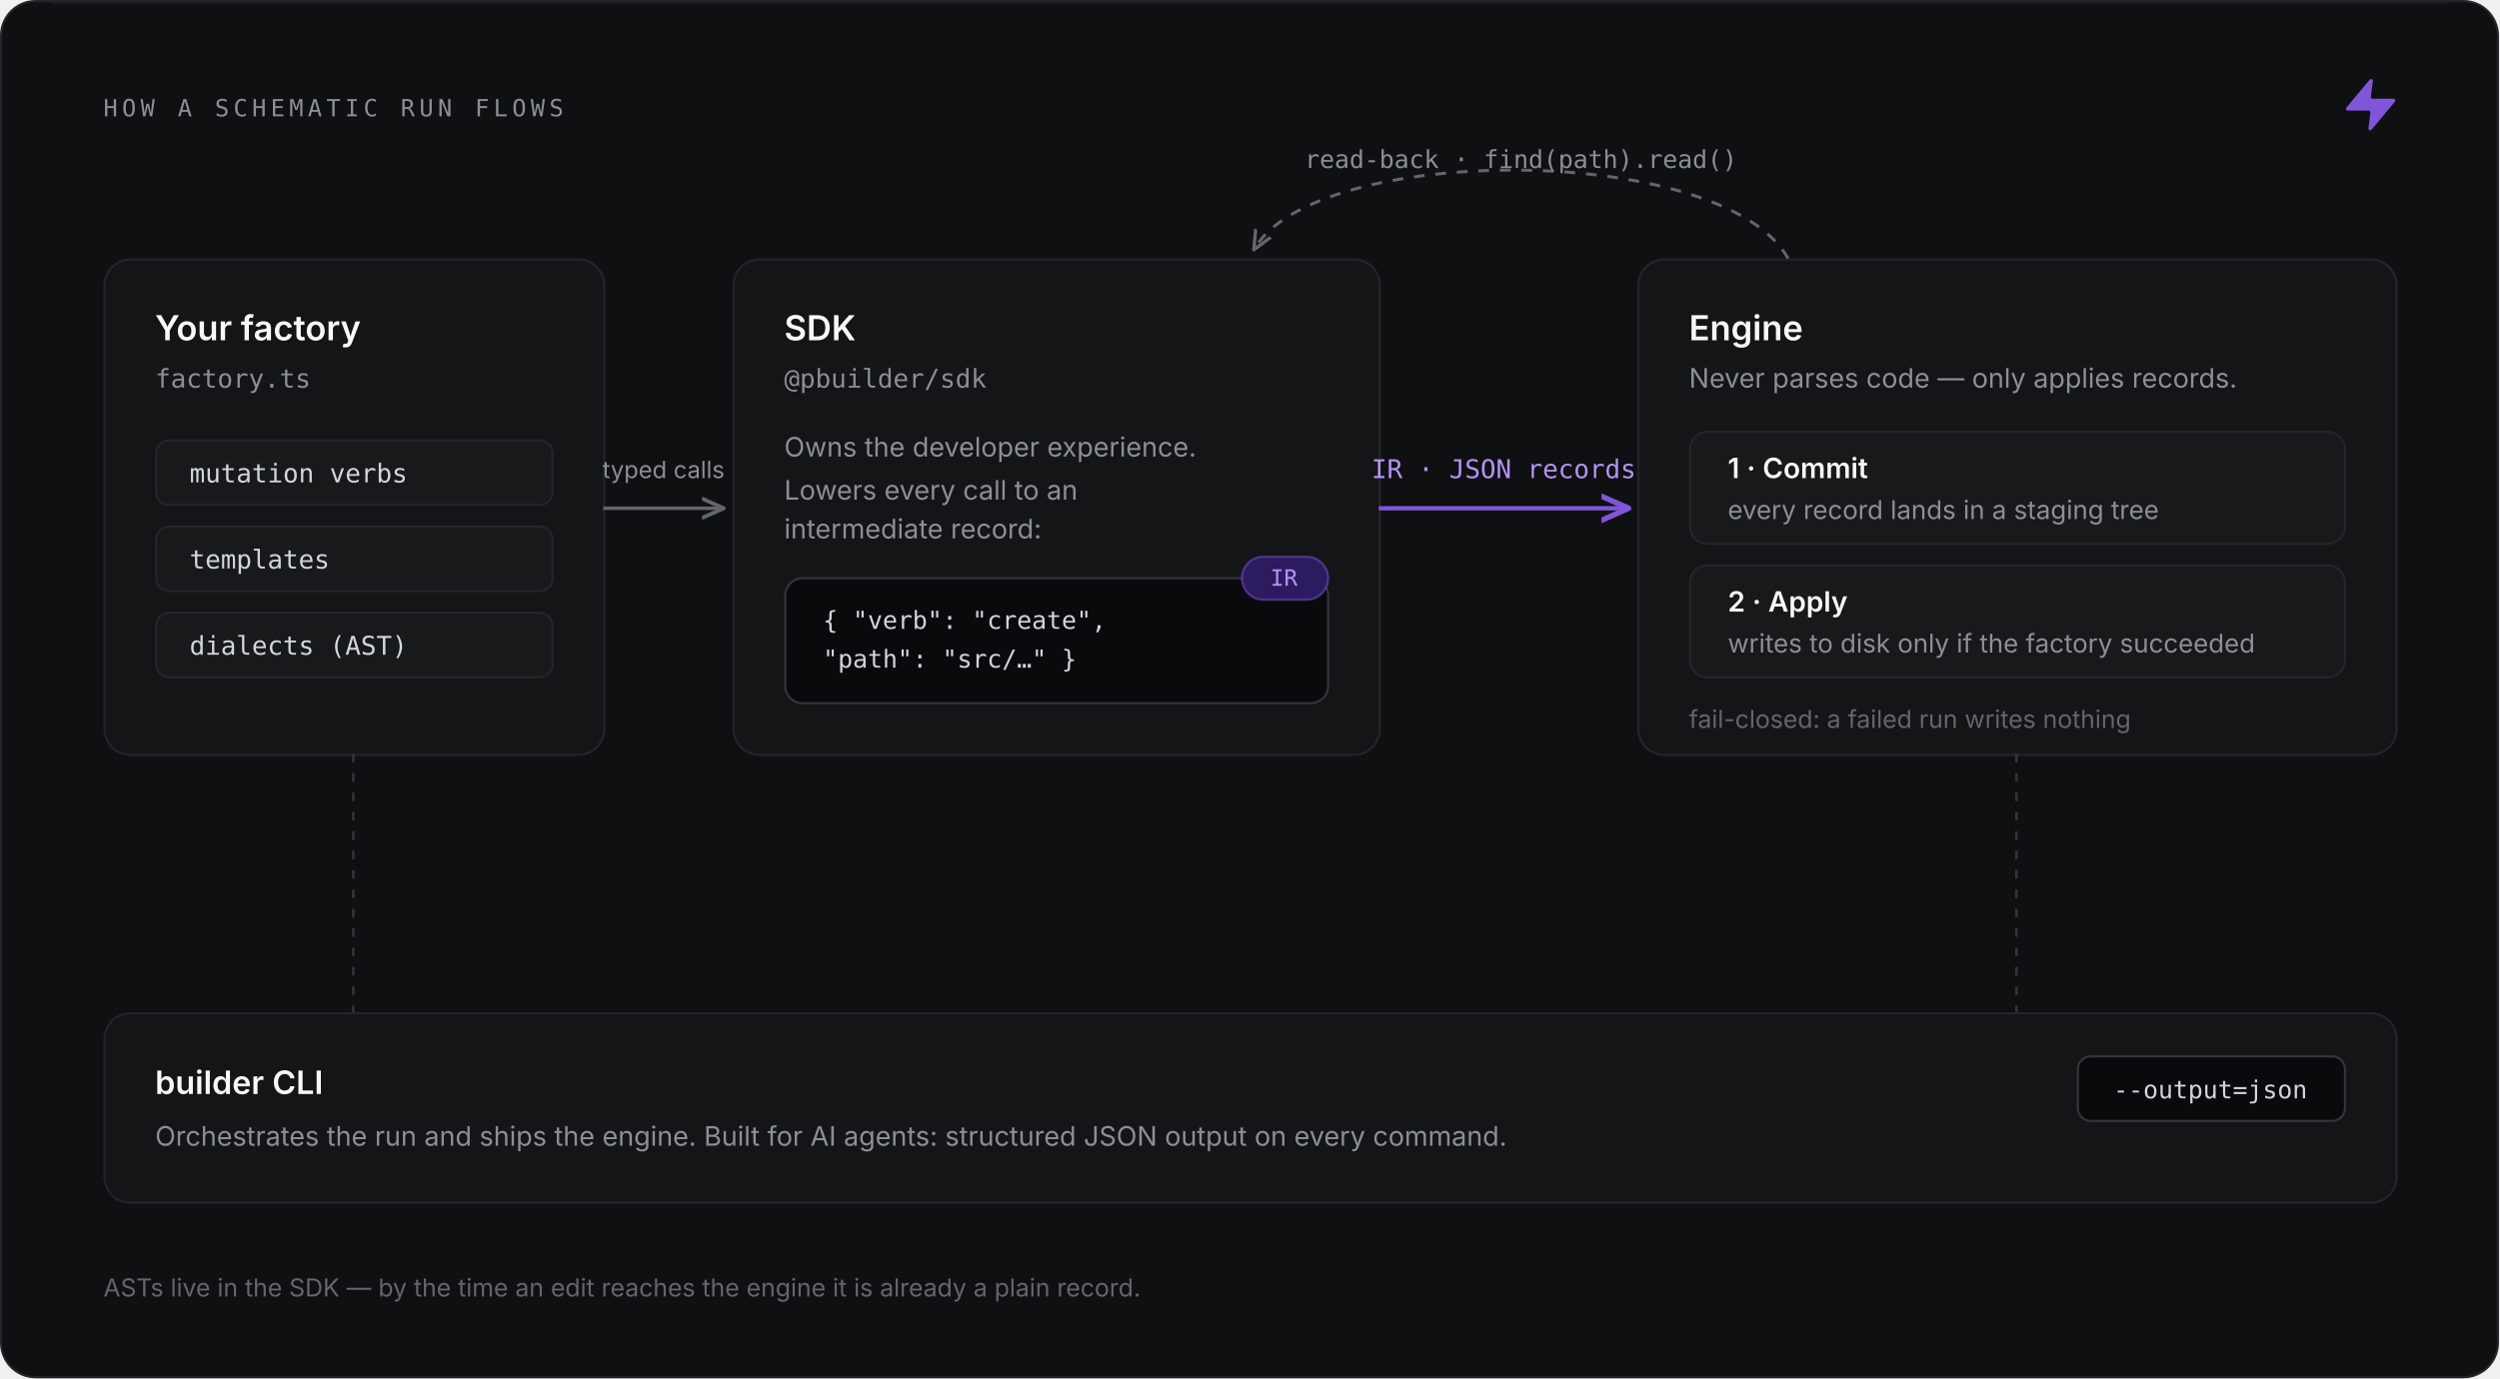
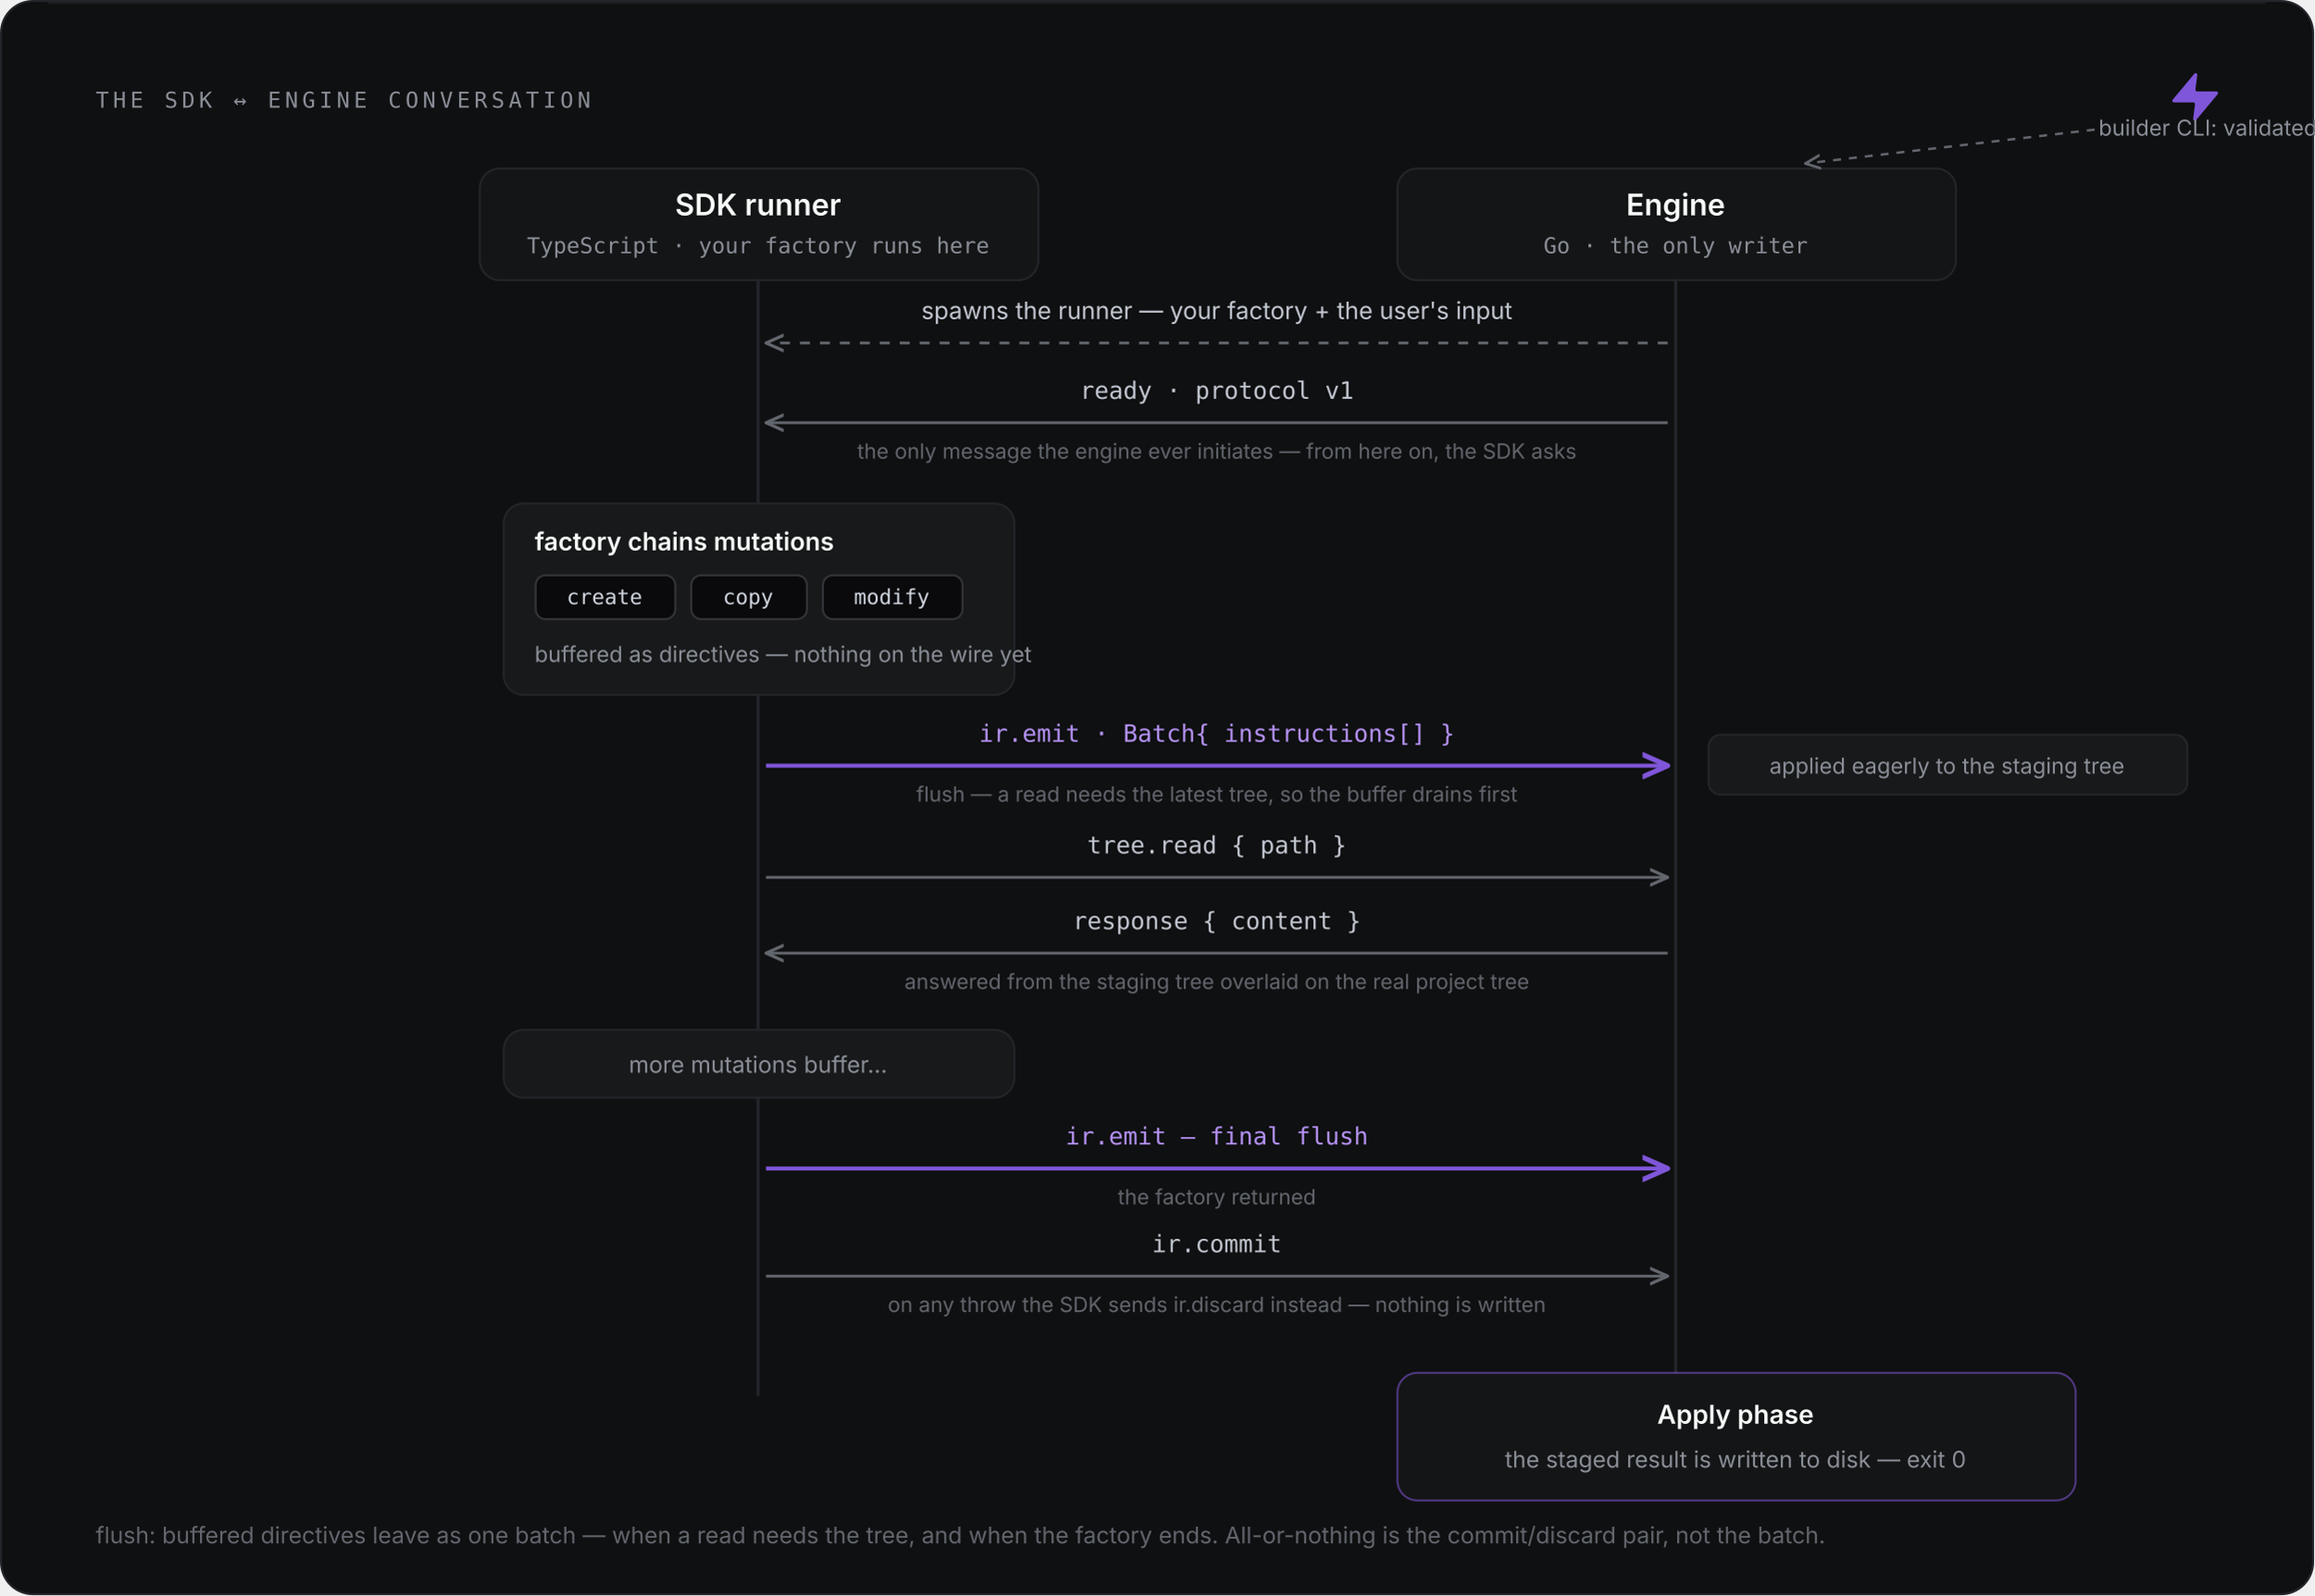
- <svg xmlns="http://www.w3.org/2000/svg" width="1160" height="640" viewBox="0 0 1160 640" fill="none" font-family="-apple-system, 'Segoe UI', system-ui, sans-serif">
+ <svg xmlns="http://www.w3.org/2000/svg" width="1160" height="800" viewBox="0 0 1160 800" fill="none" font-family="-apple-system, 'Segoe UI', system-ui, sans-serif">
  <defs>
    <marker id="arrow-gray" viewBox="0 0 10 10" refX="9" refY="5" markerWidth="7" markerHeight="7" orient="auto-start-reverse">
      <path d="M 0 1 L 9 5 L 0 9" fill="none" stroke="#62666d" stroke-width="1.6" stroke-linecap="round" stroke-linejoin="round" />
    </marker>
    <marker id="arrow-purple" viewBox="0 0 10 10" refX="9" refY="5" markerWidth="7" markerHeight="7" orient="auto-start-reverse">
      <path d="M 0 1 L 9 5 L 0 9" fill="none" stroke="#7f56d9" stroke-width="1.8" stroke-linecap="round" stroke-linejoin="round" />
    </marker>
  </defs>
-   <rect x="0.5" y="0.5" width="1159" height="639" rx="16" fill="#0f1011" stroke="#23252a" />
+   <rect x="0.5" y="0.5" width="1159" height="799" rx="16" fill="#0f1011" stroke="#23252a" />
  <line x1="24" y1="1.5" x2="1136" y2="1.5" stroke="#ffffff" stroke-opacity="0.05" />
-   <text x="48" y="54" font-family="ui-monospace, Menlo, monospace" font-size="11" letter-spacing="2" fill="#8a8f98">HOW A SCHEMATIC RUN FLOWS</text>
+   <text x="48" y="54" font-family="ui-monospace, Menlo, monospace" font-size="11" letter-spacing="2" fill="#8a8f98">THE SDK ↔ ENGINE CONVERSATION</text>
  <g transform="translate(1088, 36) scale(1.2)">
    <path d="M11.204 1.369C11.291 0.676 10.419 0.297 9.972 0.834L0.957 11.652C0.577 12.108 0.901 12.8 1.495 12.8H9.557C9.978 12.8 10.304 13.169 10.252 13.587L9.496 19.631C9.409 20.324 10.281 20.703 10.729 20.166L19.743 9.348C20.123 8.892 19.799 8.2 19.206 8.2H11.143C10.722 8.2 10.396 7.831 10.448 7.413L11.204 1.369Z" fill="#7F56D9" />
  </g>
-   <rect x="48.5" y="120.5" width="232" height="230" rx="12" fill="#141516" stroke="#23252a" />
-   <text x="72" y="158" font-size="16" font-weight="600" fill="#f7f8f8">Your factory</text>
-   <text x="72" y="180" font-family="ui-monospace, Menlo, monospace" font-size="12" fill="#8a8f98">factory.ts</text>
-   <rect x="72.5" y="204.5" width="184" height="30" rx="6" fill="#18191a" stroke="#23252a" />
-   <text x="88" y="224" font-family="ui-monospace, Menlo, monospace" font-size="12" fill="#d0d6e0">mutation verbs</text>
-   <rect x="72.5" y="244.5" width="184" height="30" rx="6" fill="#18191a" stroke="#23252a" />
-   <text x="88" y="264" font-family="ui-monospace, Menlo, monospace" font-size="12" fill="#d0d6e0">templates</text>
-   <rect x="72.5" y="284.5" width="184" height="30" rx="6" fill="#18191a" stroke="#23252a" />
-   <text x="88" y="304" font-family="ui-monospace, Menlo, monospace" font-size="12" fill="#d0d6e0">dialects (AST)</text>
-   <line x1="280" y1="236" x2="336" y2="236" stroke="#62666d" stroke-width="1.6" marker-end="url(#arrow-gray)" />
-   <text x="308" y="222" font-size="11" fill="#8a8f98" text-anchor="middle">typed calls</text>
-   <rect x="340.5" y="120.5" width="300" height="230" rx="12" fill="#141516" stroke="#23252a" />
-   <text x="364" y="158" font-size="16" font-weight="600" fill="#f7f8f8">SDK</text>
-   <text x="364" y="180" font-family="ui-monospace, Menlo, monospace" font-size="12" fill="#8a8f98">@pbuilder/sdk</text>
-   <text x="364" y="212" font-size="12.5" fill="#8a8f98">Owns the developer experience.</text>
-   <text x="364" y="232" font-size="12.5" fill="#8a8f98">Lowers every call to an</text>
-   <text x="364" y="250" font-size="12.5" fill="#8a8f98">intermediate record:</text>
-   <rect x="364.5" y="268.5" width="252" height="58" rx="8" fill="#0a0a0c" stroke="#34343a" />
-   <text x="382" y="292" font-family="ui-monospace, Menlo, monospace" font-size="11.5" fill="#d0d6e0">{ "verb": "create",</text>
-   <text x="382" y="310" font-family="ui-monospace, Menlo, monospace" font-size="11.5" fill="#d0d6e0">  "path": "src/…" }</text>
-   <rect x="576.5" y="258.5" width="40" height="20" rx="10" fill="#2c1c5f" stroke="#7f56d9" stroke-opacity="0.5" />
-   <text x="596" y="272" font-family="ui-monospace, Menlo, monospace" font-size="10.5" fill="#b692f6" text-anchor="middle">IR</text>
-   <line x1="640" y1="236" x2="756" y2="236" stroke="#7f56d9" stroke-width="2" marker-end="url(#arrow-purple)" />
-   <text x="698" y="222" font-family="ui-monospace, Menlo, monospace" font-size="12" fill="#b692f6" text-anchor="middle">IR · JSON records</text>
-   <rect x="760.5" y="120.5" width="352" height="230" rx="12" fill="#141516" stroke="#23252a" />
-   <text x="784" y="158" font-size="16" font-weight="600" fill="#f7f8f8">Engine</text>
-   <text x="784" y="180" font-size="12.5" fill="#8a8f98">Never parses code — only applies records.</text>
-   <rect x="784.5" y="200.5" width="304" height="52" rx="8" fill="#18191a" stroke="#23252a" />
-   <text x="802" y="222" font-size="13" font-weight="600" fill="#f7f8f8">1 · Commit</text>
-   <text x="802" y="241" font-size="12" fill="#8a8f98">every record lands in a staging tree</text>
-   <rect x="784.5" y="262.5" width="304" height="52" rx="8" fill="#18191a" stroke="#23252a" />
-   <text x="802" y="284" font-size="13" font-weight="600" fill="#f7f8f8">2 · Apply</text>
-   <text x="802" y="303" font-size="12" fill="#8a8f98">writes to disk only if the factory succeeded</text>
-   <text x="784" y="338" font-size="11.5" fill="#62666d">fail-closed: a failed run writes nothing</text>
-   <path d="M 830 120 C 800 66, 610 66, 582 116" fill="none" stroke="#62666d" stroke-width="1.4" stroke-dasharray="5 5" marker-end="url(#arrow-gray)" />
-   <text x="706" y="78" font-family="ui-monospace, Menlo, monospace" font-size="11.5" fill="#8a8f98" text-anchor="middle">read-back · find(path).read()</text>
-   <line x1="164" y1="350" x2="164" y2="470" stroke="#34343a" stroke-width="1.2" stroke-dasharray="4 5" />
-   <line x1="936" y1="350" x2="936" y2="470" stroke="#34343a" stroke-width="1.2" stroke-dasharray="4 5" />
-   <rect x="48.5" y="470.5" width="1064" height="88" rx="12" fill="#141516" stroke="#23252a" />
-   <text x="72" y="508" font-size="15" font-weight="600" fill="#f7f8f8">builder CLI</text>
-   <text x="72" y="532" font-size="12.5" fill="#8a8f98">Orchestrates the run and ships the engine. Built for AI agents: structured JSON output on every command.</text>
-   <rect x="964.5" y="490.5" width="124" height="30" rx="6" fill="#0a0a0c" stroke="#34343a" />
-   <text x="1026" y="510" font-family="ui-monospace, Menlo, monospace" font-size="11.5" fill="#d0d6e0" text-anchor="middle">--output=json</text>
-   <text x="48" y="602" font-size="11.5" fill="#62666d">ASTs live in the SDK — by the time an edit reaches the engine it is already a plain record.</text>
+   <rect x="240.5" y="84.5" width="280" height="56" rx="10" fill="#141516" stroke="#23252a" />
+   <text x="380" y="108" font-size="15" font-weight="600" fill="#f7f8f8" text-anchor="middle">SDK runner</text>
+   <text x="380" y="127" font-family="ui-monospace, Menlo, monospace" font-size="11" fill="#8a8f98" text-anchor="middle">TypeScript · your factory runs here</text>
+   <rect x="700.5" y="84.5" width="280" height="56" rx="10" fill="#141516" stroke="#23252a" />
+   <text x="840" y="108" font-size="15" font-weight="600" fill="#f7f8f8" text-anchor="middle">Engine</text>
+   <text x="840" y="127" font-family="ui-monospace, Menlo, monospace" font-size="11" fill="#8a8f98" text-anchor="middle">Go · the only writer</text>
+   <line x1="1050" y1="65" x2="905" y2="82" stroke="#62666d" stroke-width="1.2" stroke-dasharray="4 4" marker-end="url(#arrow-gray)" />
+   <text x="1052" y="68" font-size="11" fill="#8a8f98">builder CLI: validated input, then starts the engine</text>
+   <line x1="380" y1="140" x2="380" y2="700" stroke="#23252a" stroke-width="1.5" />
+   <line x1="840" y1="140" x2="840" y2="700" stroke="#23252a" stroke-width="1.5" />
+   <line x1="836" y1="172" x2="384" y2="172" stroke="#62666d" stroke-width="1.4" stroke-dasharray="5 5" marker-end="url(#arrow-gray)" />
+   <text x="610" y="160" font-size="12" fill="#c2c7d1" text-anchor="middle">spawns the runner — your factory + the user's input</text>
+   <line x1="836" y1="212" x2="384" y2="212" stroke="#62666d" stroke-width="1.4" marker-end="url(#arrow-gray)" />
+   <text x="610" y="200" font-family="ui-monospace, Menlo, monospace" font-size="12" fill="#c2c7d1" text-anchor="middle">ready · protocol v1</text>
+   <text x="610" y="230" font-size="10.5" fill="#62666d" text-anchor="middle">the only message the engine ever initiates — from here on, the SDK asks</text>
+   <rect x="252.5" y="252.5" width="256" height="96" rx="10" fill="#18191a" stroke="#23252a" />
+   <text x="268" y="276" font-size="12.5" font-weight="600" fill="#f7f8f8">factory chains mutations</text>
+   <rect x="268.5" y="288.5" width="70" height="22" rx="5" fill="#0a0a0c" stroke="#34343a" />
+   <text x="303" y="303" font-family="ui-monospace, Menlo, monospace" font-size="10.5" fill="#d0d6e0" text-anchor="middle">create</text>
+   <rect x="346.5" y="288.5" width="58" height="22" rx="5" fill="#0a0a0c" stroke="#34343a" />
+   <text x="375" y="303" font-family="ui-monospace, Menlo, monospace" font-size="10.5" fill="#d0d6e0" text-anchor="middle">copy</text>
+   <rect x="412.5" y="288.5" width="70" height="22" rx="5" fill="#0a0a0c" stroke="#34343a" />
+   <text x="447" y="303" font-family="ui-monospace, Menlo, monospace" font-size="10.5" fill="#d0d6e0" text-anchor="middle">modify</text>
+   <text x="268" y="332" font-size="11" fill="#8a8f98">buffered as directives — nothing on the wire yet</text>
+   <line x1="384" y1="384" x2="836" y2="384" stroke="#7f56d9" stroke-width="2" marker-end="url(#arrow-purple)" />
+   <text x="610" y="372" font-family="ui-monospace, Menlo, monospace" font-size="12" fill="#b692f6" text-anchor="middle">ir.emit · Batch{ instructions[] }</text>
+   <text x="610" y="402" font-size="10.5" fill="#62666d" text-anchor="middle">flush — a read needs the latest tree, so the buffer drains first</text>
+   <rect x="856.5" y="368.5" width="240" height="30" rx="6" fill="#18191a" stroke="#23252a" />
+   <text x="976" y="388" font-size="11" fill="#8a8f98" text-anchor="middle">applied eagerly to the staging tree</text>
+   <line x1="384" y1="440" x2="836" y2="440" stroke="#62666d" stroke-width="1.4" marker-end="url(#arrow-gray)" />
+   <text x="610" y="428" font-family="ui-monospace, Menlo, monospace" font-size="12" fill="#c2c7d1" text-anchor="middle">tree.read { path }</text>
+   <line x1="836" y1="478" x2="384" y2="478" stroke="#62666d" stroke-width="1.4" marker-end="url(#arrow-gray)" />
+   <text x="610" y="466" font-family="ui-monospace, Menlo, monospace" font-size="12" fill="#c2c7d1" text-anchor="middle">response { content }</text>
+   <text x="610" y="496" font-size="10.5" fill="#62666d" text-anchor="middle">answered from the staging tree overlaid on the real project tree</text>
+   <rect x="252.5" y="516.5" width="256" height="34" rx="10" fill="#18191a" stroke="#23252a" />
+   <text x="380" y="538" font-size="11.5" fill="#8a8f98" text-anchor="middle">more mutations buffer…</text>
+   <line x1="384" y1="586" x2="836" y2="586" stroke="#7f56d9" stroke-width="2" marker-end="url(#arrow-purple)" />
+   <text x="610" y="574" font-family="ui-monospace, Menlo, monospace" font-size="12" fill="#b692f6" text-anchor="middle">ir.emit — final flush</text>
+   <text x="610" y="604" font-size="10.5" fill="#62666d" text-anchor="middle">the factory returned</text>
+   <line x1="384" y1="640" x2="836" y2="640" stroke="#62666d" stroke-width="1.4" marker-end="url(#arrow-gray)" />
+   <text x="610" y="628" font-family="ui-monospace, Menlo, monospace" font-size="12" fill="#c2c7d1" text-anchor="middle">ir.commit</text>
+   <text x="610" y="658" font-size="10.5" fill="#62666d" text-anchor="middle">on any throw the SDK sends ir.discard instead — nothing is written</text>
+   <rect x="700.5" y="688.5" width="340" height="64" rx="10" fill="#141516" stroke="#7f56d9" stroke-opacity="0.55" />
+   <text x="870" y="714" font-size="13" font-weight="600" fill="#f7f8f8" text-anchor="middle">Apply phase</text>
+   <text x="870" y="736" font-size="11.5" fill="#8a8f98" text-anchor="middle">the staged result is written to disk — exit 0</text>
+   <text x="48" y="774" font-size="11.5" fill="#62666d">flush: buffered directives leave as one batch — when a read needs the tree, and when the factory ends. All-or-nothing is the commit/discard pair, not the batch.</text>
</svg>
